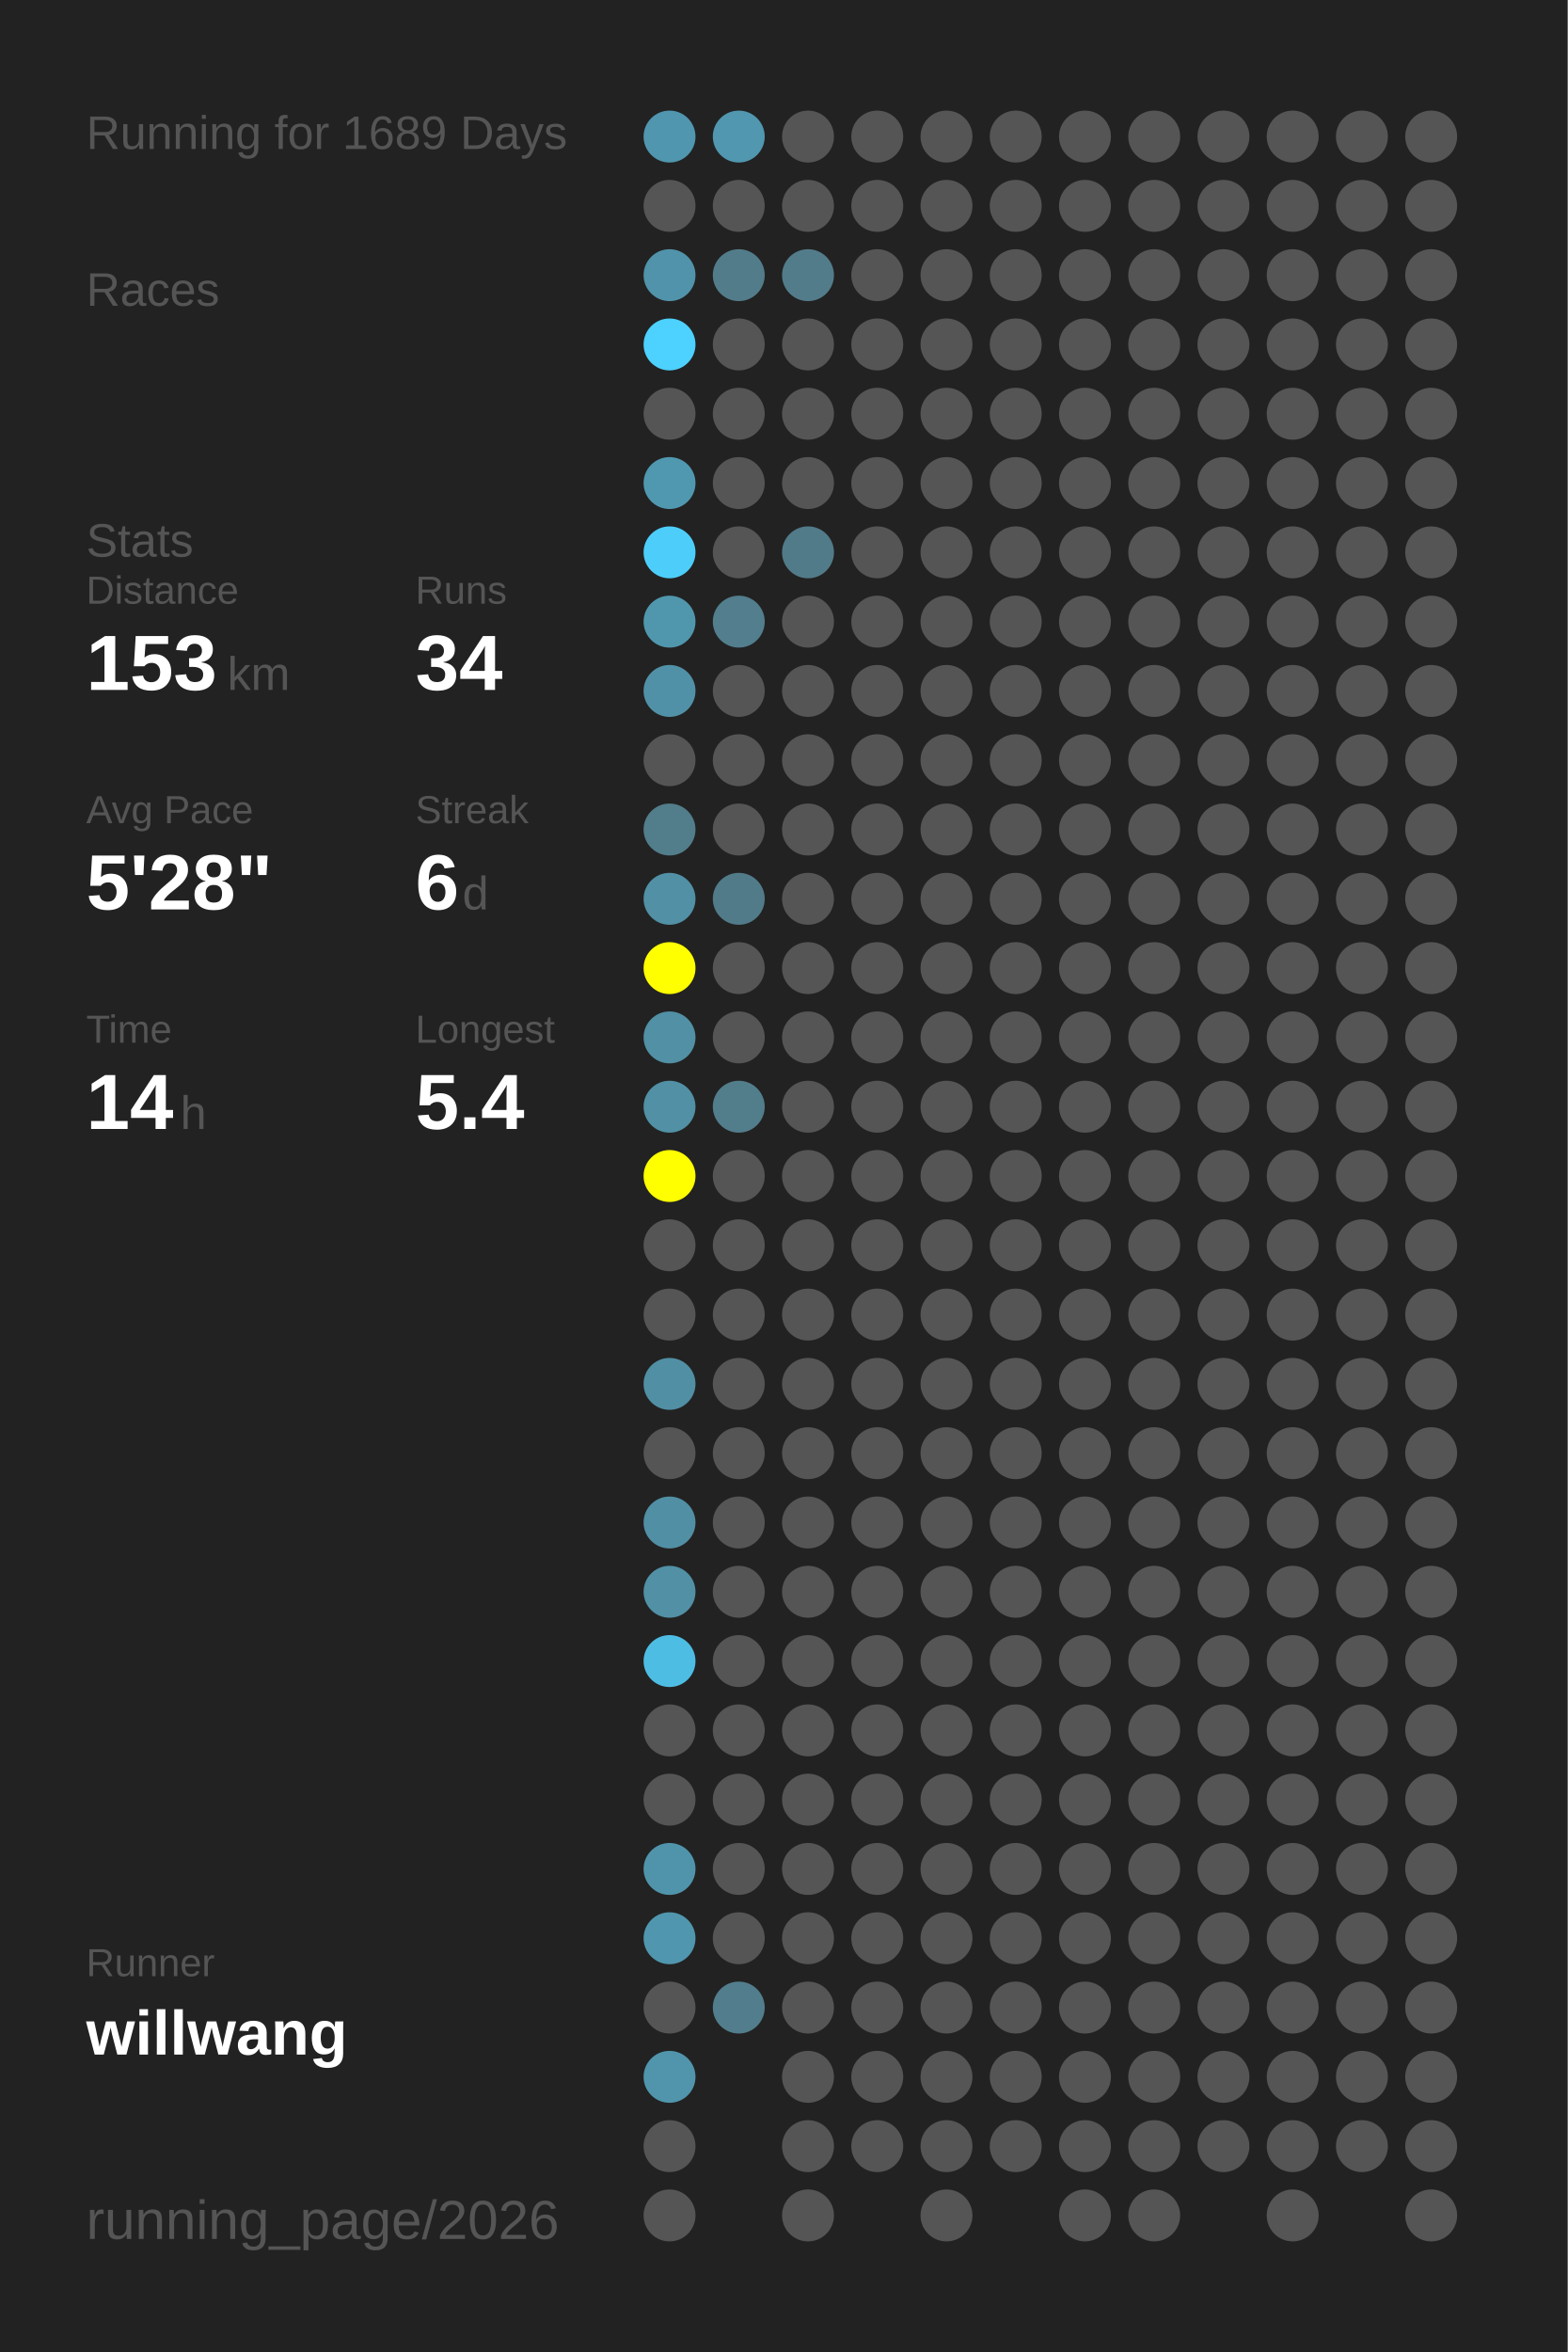
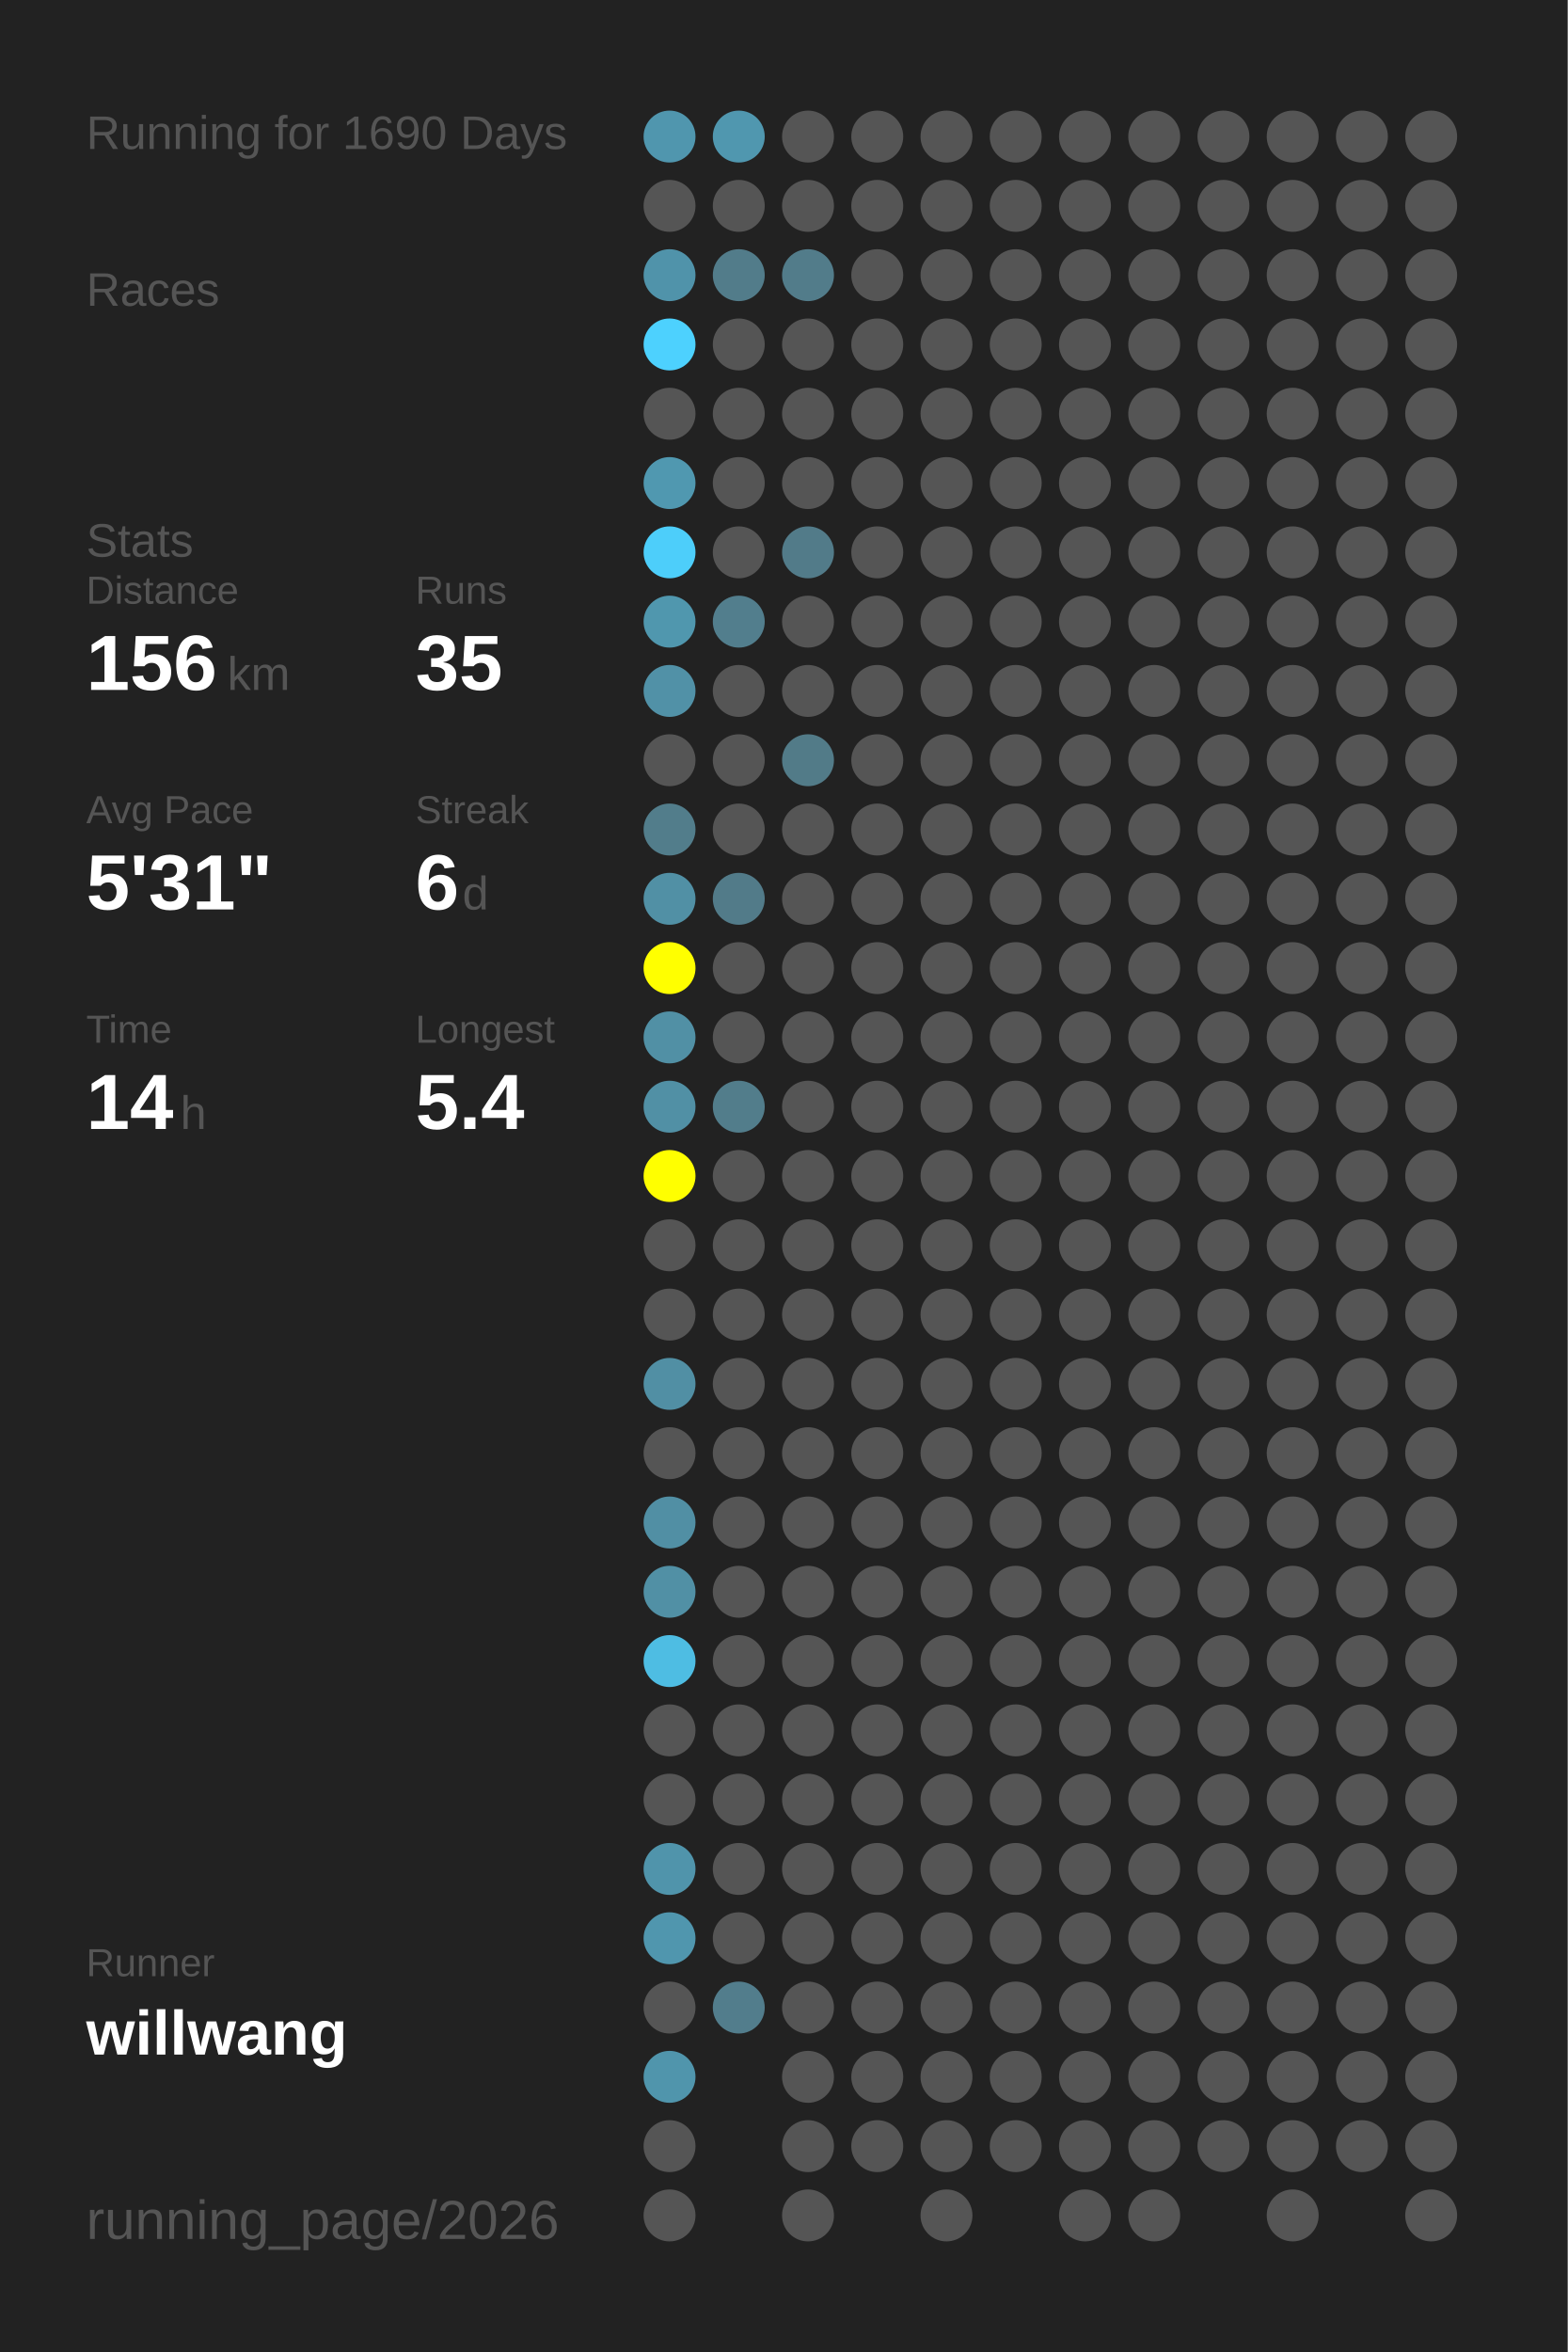
<svg xmlns="http://www.w3.org/2000/svg" baseProfile="full" height="300mm" version="1.1" viewBox="0,0,200,300" width="200mm">
  <defs />
  <rect fill="#222222" height="300" width="200" x="0" y="0" />
-   <text fill="#555555" style="font-size:6px; font-family:Arial;" x="11" y="19">Running for 1689 Days</text>
+   <text fill="#555555" style="font-size:6px; font-family:Arial;" x="11" y="19">Running for 1690 Days</text>
  <text fill="#555555" style="font-size:6px; font-family:Arial;" x="11" y="39">Races</text>
  <text fill="#555555" style="font-size:6px; font-family:Arial;" x="11" y="71">Stats</text>
  <text fill="#555555" style="font-size:5px; font-family:Arial;" x="11" y="77">Distance</text>
-   <text fill="#FFFFFF" style="font-size:10px; font-family:Arial; font-weight:bold;" x="11" y="88">153</text>
+   <text fill="#FFFFFF" style="font-size:10px; font-family:Arial; font-weight:bold;" x="11" y="88">156</text>
  <text fill="#555555" style="font-size:6px; font-family:Arial;" x="29" y="88">km</text>
  <text fill="#555555" style="font-size:5px; font-family:Arial;" x="53" y="77">Runs</text>
-   <text fill="#FFFFFF" style="font-size:10px; font-family:Arial; font-weight:bold;" x="53" y="88">34</text>
+   <text fill="#FFFFFF" style="font-size:10px; font-family:Arial; font-weight:bold;" x="53" y="88">35</text>
  <text fill="#555555" style="font-size:5px; font-family:Arial;" x="11" y="105">Avg Pace</text>
-   <text fill="#FFFFFF" style="font-size:10px; font-family:Arial; font-weight:bold;" x="11" y="116">5'28"</text>
+   <text fill="#FFFFFF" style="font-size:10px; font-family:Arial; font-weight:bold;" x="11" y="116">5'31"</text>
  <text fill="#555555" style="font-size:5px; font-family:Arial;" x="53" y="105">Streak</text>
  <text fill="#FFFFFF" style="font-size:10px; font-family:Arial; font-weight:bold;" x="53" y="116">6</text>
  <text fill="#555555" style="font-size:6px; font-family:Arial;" x="59" y="116">d</text>
  <text fill="#555555" style="font-size:5px; font-family:Arial;" x="11" y="133">Time</text>
  <text fill="#FFFFFF" style="font-size:10px; font-family:Arial; font-weight:bold;" x="11" y="144">14</text>
  <text fill="#555555" style="font-size:6px; font-family:Arial;" x="23" y="144">h</text>
  <text fill="#555555" style="font-size:5px; font-family:Arial;" x="53" y="133">Longest</text>
  <text fill="#FFFFFF" style="font-size:10px; font-family:Arial; font-weight:bold;" x="53" y="144">5.4</text>
  <text fill="#555555" style="font-size:5px; font-family:Arial;" x="11" y="252.065">Runner</text>
  <text fill="#FFFFFF" style="font-size:8px; font-family:Arial; font-weight:bold;" x="11" y="262.065">willwang</text>
  <text fill="#555555" style="font-size:7px; font-family:Arial;" x="11" y="285.581">running_page/2026</text>
  <circle cx="85.417" cy="17.419" fill="#5096ae" r="3.312" />
  <circle cx="85.417" cy="26.258" fill="#555555" r="3.312" />
  <circle cx="85.417" cy="35.097" fill="#5093aa" r="3.312" />
  <circle cx="85.417" cy="43.935" fill="#4dd1fe" r="3.312" />
  <circle cx="85.417" cy="52.774" fill="#555555" r="3.312" />
  <circle cx="85.417" cy="61.613" fill="#5098b0" r="3.312" />
  <circle cx="85.417" cy="70.452" fill="#4dcefa" r="3.312" />
  <circle cx="85.417" cy="79.29" fill="#5097ae" r="3.312" />
  <circle cx="85.417" cy="88.129" fill="#5191a7" r="3.312" />
  <circle cx="85.417" cy="96.968" fill="#555555" r="3.312" />
  <circle cx="85.417" cy="105.806" fill="#527d8b" r="3.312" />
  <circle cx="85.417" cy="114.645" fill="#5190a5" r="3.312" />
  <circle cx="85.417" cy="123.484" fill="#FFFF00" r="3.312" />
  <circle cx="85.417" cy="132.323" fill="#5190a5" r="3.312" />
  <circle cx="85.417" cy="141.161" fill="#5190a5" r="3.312" />
  <circle cx="85.417" cy="150" fill="#FFFF00" r="3.312" />
  <circle cx="85.417" cy="158.839" fill="#555555" r="3.312" />
  <circle cx="85.417" cy="167.677" fill="#555555" r="3.312" />
  <circle cx="85.417" cy="176.516" fill="#518fa4" r="3.312" />
  <circle cx="85.417" cy="185.355" fill="#555555" r="3.312" />
  <circle cx="85.417" cy="194.194" fill="#518fa4" r="3.312" />
  <circle cx="85.417" cy="203.032" fill="#5190a5" r="3.312" />
  <circle cx="85.417" cy="211.871" fill="#4ebde3" r="3.312" />
  <circle cx="85.417" cy="220.71" fill="#555555" r="3.312" />
  <circle cx="85.417" cy="229.548" fill="#555555" r="3.312" />
  <circle cx="85.417" cy="238.387" fill="#5094ab" r="3.312" />
  <circle cx="85.417" cy="247.226" fill="#5096ae" r="3.312" />
  <circle cx="85.417" cy="256.065" fill="#555555" r="3.312" />
  <circle cx="85.417" cy="264.903" fill="#5095ac" r="3.312" />
  <circle cx="85.417" cy="273.742" fill="#555555" r="3.312" />
  <circle cx="85.417" cy="282.581" fill="#555555" r="3.312" />
  <circle cx="94.25" cy="17.419" fill="#5097af" r="3.312" />
  <circle cx="94.25" cy="26.258" fill="#555555" r="3.312" />
  <circle cx="94.25" cy="35.097" fill="#527c8a" r="3.312" />
  <circle cx="94.25" cy="43.935" fill="#555555" r="3.312" />
  <circle cx="94.25" cy="52.774" fill="#555555" r="3.312" />
  <circle cx="94.25" cy="61.613" fill="#555555" r="3.312" />
  <circle cx="94.25" cy="70.452" fill="#555555" r="3.312" />
  <circle cx="94.25" cy="79.29" fill="#527e8d" r="3.312" />
  <circle cx="94.25" cy="88.129" fill="#555555" r="3.312" />
  <circle cx="94.25" cy="96.968" fill="#555555" r="3.312" />
  <circle cx="94.25" cy="105.806" fill="#555555" r="3.312" />
  <circle cx="94.25" cy="114.645" fill="#527b89" r="3.312" />
  <circle cx="94.25" cy="123.484" fill="#555555" r="3.312" />
  <circle cx="94.25" cy="132.323" fill="#555555" r="3.312" />
  <circle cx="94.25" cy="141.161" fill="#527d8b" r="3.312" />
  <circle cx="94.25" cy="150" fill="#555555" r="3.312" />
  <circle cx="94.25" cy="158.839" fill="#555555" r="3.312" />
  <circle cx="94.25" cy="167.677" fill="#555555" r="3.312" />
  <circle cx="94.25" cy="176.516" fill="#555555" r="3.312" />
  <circle cx="94.25" cy="185.355" fill="#555555" r="3.312" />
  <circle cx="94.25" cy="194.194" fill="#555555" r="3.312" />
  <circle cx="94.25" cy="203.032" fill="#555555" r="3.312" />
  <circle cx="94.25" cy="211.871" fill="#555555" r="3.312" />
  <circle cx="94.25" cy="220.71" fill="#555555" r="3.312" />
  <circle cx="94.25" cy="229.548" fill="#555555" r="3.312" />
  <circle cx="94.25" cy="238.387" fill="#555555" r="3.312" />
  <circle cx="94.25" cy="247.226" fill="#555555" r="3.312" />
  <circle cx="94.25" cy="256.065" fill="#527d8c" r="3.312" />
  <circle cx="103.083" cy="17.419" fill="#555555" r="3.312" />
  <circle cx="103.083" cy="26.258" fill="#555555" r="3.312" />
  <circle cx="103.083" cy="35.097" fill="#527c8a" r="3.312" />
  <circle cx="103.083" cy="43.935" fill="#555555" r="3.312" />
  <circle cx="103.083" cy="52.774" fill="#555555" r="3.312" />
  <circle cx="103.083" cy="61.613" fill="#555555" r="3.312" />
  <circle cx="103.083" cy="70.452" fill="#527b89" r="3.312" />
  <circle cx="103.083" cy="79.29" fill="#555555" r="3.312" />
  <circle cx="103.083" cy="88.129" fill="#555555" r="3.312" />
-   <circle cx="103.083" cy="96.968" fill="#555555" r="3.312" />
+   <circle cx="103.083" cy="96.968" fill="#527b88" r="3.312" />
  <circle cx="103.083" cy="105.806" fill="#555555" r="3.312" />
  <circle cx="103.083" cy="114.645" fill="#555555" r="3.312" />
  <circle cx="103.083" cy="123.484" fill="#555555" r="3.312" />
  <circle cx="103.083" cy="132.323" fill="#555555" r="3.312" />
  <circle cx="103.083" cy="141.161" fill="#555555" r="3.312" />
  <circle cx="103.083" cy="150" fill="#555555" r="3.312" />
  <circle cx="103.083" cy="158.839" fill="#555555" r="3.312" />
  <circle cx="103.083" cy="167.677" fill="#555555" r="3.312" />
  <circle cx="103.083" cy="176.516" fill="#555555" r="3.312" />
  <circle cx="103.083" cy="185.355" fill="#555555" r="3.312" />
  <circle cx="103.083" cy="194.194" fill="#555555" r="3.312" />
  <circle cx="103.083" cy="203.032" fill="#555555" r="3.312" />
  <circle cx="103.083" cy="211.871" fill="#555555" r="3.312" />
  <circle cx="103.083" cy="220.71" fill="#555555" r="3.312" />
  <circle cx="103.083" cy="229.548" fill="#555555" r="3.312" />
  <circle cx="103.083" cy="238.387" fill="#555555" r="3.312" />
  <circle cx="103.083" cy="247.226" fill="#555555" r="3.312" />
  <circle cx="103.083" cy="256.065" fill="#555555" r="3.312" />
  <circle cx="103.083" cy="264.903" fill="#555555" r="3.312" />
  <circle cx="103.083" cy="273.742" fill="#555555" r="3.312" />
  <circle cx="103.083" cy="282.581" fill="#555555" r="3.312" />
  <circle cx="111.917" cy="17.419" fill="#555555" r="3.312" />
  <circle cx="111.917" cy="26.258" fill="#555555" r="3.312" />
  <circle cx="111.917" cy="35.097" fill="#555555" r="3.312" />
  <circle cx="111.917" cy="43.935" fill="#555555" r="3.312" />
  <circle cx="111.917" cy="52.774" fill="#555555" r="3.312" />
  <circle cx="111.917" cy="61.613" fill="#555555" r="3.312" />
  <circle cx="111.917" cy="70.452" fill="#555555" r="3.312" />
  <circle cx="111.917" cy="79.29" fill="#555555" r="3.312" />
  <circle cx="111.917" cy="88.129" fill="#555555" r="3.312" />
  <circle cx="111.917" cy="96.968" fill="#555555" r="3.312" />
  <circle cx="111.917" cy="105.806" fill="#555555" r="3.312" />
  <circle cx="111.917" cy="114.645" fill="#555555" r="3.312" />
  <circle cx="111.917" cy="123.484" fill="#555555" r="3.312" />
  <circle cx="111.917" cy="132.323" fill="#555555" r="3.312" />
  <circle cx="111.917" cy="141.161" fill="#555555" r="3.312" />
  <circle cx="111.917" cy="150" fill="#555555" r="3.312" />
  <circle cx="111.917" cy="158.839" fill="#555555" r="3.312" />
  <circle cx="111.917" cy="167.677" fill="#555555" r="3.312" />
  <circle cx="111.917" cy="176.516" fill="#555555" r="3.312" />
  <circle cx="111.917" cy="185.355" fill="#555555" r="3.312" />
  <circle cx="111.917" cy="194.194" fill="#555555" r="3.312" />
  <circle cx="111.917" cy="203.032" fill="#555555" r="3.312" />
  <circle cx="111.917" cy="211.871" fill="#555555" r="3.312" />
  <circle cx="111.917" cy="220.71" fill="#555555" r="3.312" />
  <circle cx="111.917" cy="229.548" fill="#555555" r="3.312" />
  <circle cx="111.917" cy="238.387" fill="#555555" r="3.312" />
  <circle cx="111.917" cy="247.226" fill="#555555" r="3.312" />
  <circle cx="111.917" cy="256.065" fill="#555555" r="3.312" />
  <circle cx="111.917" cy="264.903" fill="#555555" r="3.312" />
  <circle cx="111.917" cy="273.742" fill="#555555" r="3.312" />
  <circle cx="120.75" cy="17.419" fill="#555555" r="3.312" />
  <circle cx="120.75" cy="26.258" fill="#555555" r="3.312" />
  <circle cx="120.75" cy="35.097" fill="#555555" r="3.312" />
  <circle cx="120.75" cy="43.935" fill="#555555" r="3.312" />
  <circle cx="120.75" cy="52.774" fill="#555555" r="3.312" />
  <circle cx="120.75" cy="61.613" fill="#555555" r="3.312" />
  <circle cx="120.75" cy="70.452" fill="#555555" r="3.312" />
  <circle cx="120.75" cy="79.29" fill="#555555" r="3.312" />
  <circle cx="120.75" cy="88.129" fill="#555555" r="3.312" />
  <circle cx="120.75" cy="96.968" fill="#555555" r="3.312" />
  <circle cx="120.75" cy="105.806" fill="#555555" r="3.312" />
  <circle cx="120.75" cy="114.645" fill="#555555" r="3.312" />
  <circle cx="120.75" cy="123.484" fill="#555555" r="3.312" />
  <circle cx="120.75" cy="132.323" fill="#555555" r="3.312" />
  <circle cx="120.75" cy="141.161" fill="#555555" r="3.312" />
  <circle cx="120.75" cy="150" fill="#555555" r="3.312" />
  <circle cx="120.75" cy="158.839" fill="#555555" r="3.312" />
  <circle cx="120.75" cy="167.677" fill="#555555" r="3.312" />
  <circle cx="120.75" cy="176.516" fill="#555555" r="3.312" />
  <circle cx="120.75" cy="185.355" fill="#555555" r="3.312" />
  <circle cx="120.75" cy="194.194" fill="#555555" r="3.312" />
  <circle cx="120.75" cy="203.032" fill="#555555" r="3.312" />
  <circle cx="120.75" cy="211.871" fill="#555555" r="3.312" />
  <circle cx="120.75" cy="220.71" fill="#555555" r="3.312" />
  <circle cx="120.75" cy="229.548" fill="#555555" r="3.312" />
  <circle cx="120.75" cy="238.387" fill="#555555" r="3.312" />
  <circle cx="120.75" cy="247.226" fill="#555555" r="3.312" />
  <circle cx="120.75" cy="256.065" fill="#555555" r="3.312" />
  <circle cx="120.75" cy="264.903" fill="#555555" r="3.312" />
  <circle cx="120.75" cy="273.742" fill="#555555" r="3.312" />
  <circle cx="120.75" cy="282.581" fill="#555555" r="3.312" />
  <circle cx="129.583" cy="17.419" fill="#555555" r="3.312" />
  <circle cx="129.583" cy="26.258" fill="#555555" r="3.312" />
  <circle cx="129.583" cy="35.097" fill="#555555" r="3.312" />
  <circle cx="129.583" cy="43.935" fill="#555555" r="3.312" />
  <circle cx="129.583" cy="52.774" fill="#555555" r="3.312" />
  <circle cx="129.583" cy="61.613" fill="#555555" r="3.312" />
  <circle cx="129.583" cy="70.452" fill="#555555" r="3.312" />
  <circle cx="129.583" cy="79.29" fill="#555555" r="3.312" />
  <circle cx="129.583" cy="88.129" fill="#555555" r="3.312" />
  <circle cx="129.583" cy="96.968" fill="#555555" r="3.312" />
  <circle cx="129.583" cy="105.806" fill="#555555" r="3.312" />
  <circle cx="129.583" cy="114.645" fill="#555555" r="3.312" />
  <circle cx="129.583" cy="123.484" fill="#555555" r="3.312" />
  <circle cx="129.583" cy="132.323" fill="#555555" r="3.312" />
  <circle cx="129.583" cy="141.161" fill="#555555" r="3.312" />
  <circle cx="129.583" cy="150" fill="#555555" r="3.312" />
  <circle cx="129.583" cy="158.839" fill="#555555" r="3.312" />
  <circle cx="129.583" cy="167.677" fill="#555555" r="3.312" />
  <circle cx="129.583" cy="176.516" fill="#555555" r="3.312" />
  <circle cx="129.583" cy="185.355" fill="#555555" r="3.312" />
  <circle cx="129.583" cy="194.194" fill="#555555" r="3.312" />
  <circle cx="129.583" cy="203.032" fill="#555555" r="3.312" />
  <circle cx="129.583" cy="211.871" fill="#555555" r="3.312" />
  <circle cx="129.583" cy="220.71" fill="#555555" r="3.312" />
  <circle cx="129.583" cy="229.548" fill="#555555" r="3.312" />
  <circle cx="129.583" cy="238.387" fill="#555555" r="3.312" />
  <circle cx="129.583" cy="247.226" fill="#555555" r="3.312" />
  <circle cx="129.583" cy="256.065" fill="#555555" r="3.312" />
  <circle cx="129.583" cy="264.903" fill="#555555" r="3.312" />
  <circle cx="129.583" cy="273.742" fill="#555555" r="3.312" />
  <circle cx="138.417" cy="17.419" fill="#555555" r="3.312" />
  <circle cx="138.417" cy="26.258" fill="#555555" r="3.312" />
  <circle cx="138.417" cy="35.097" fill="#555555" r="3.312" />
  <circle cx="138.417" cy="43.935" fill="#555555" r="3.312" />
  <circle cx="138.417" cy="52.774" fill="#555555" r="3.312" />
  <circle cx="138.417" cy="61.613" fill="#555555" r="3.312" />
  <circle cx="138.417" cy="70.452" fill="#555555" r="3.312" />
  <circle cx="138.417" cy="79.29" fill="#555555" r="3.312" />
  <circle cx="138.417" cy="88.129" fill="#555555" r="3.312" />
  <circle cx="138.417" cy="96.968" fill="#555555" r="3.312" />
  <circle cx="138.417" cy="105.806" fill="#555555" r="3.312" />
  <circle cx="138.417" cy="114.645" fill="#555555" r="3.312" />
  <circle cx="138.417" cy="123.484" fill="#555555" r="3.312" />
  <circle cx="138.417" cy="132.323" fill="#555555" r="3.312" />
  <circle cx="138.417" cy="141.161" fill="#555555" r="3.312" />
  <circle cx="138.417" cy="150" fill="#555555" r="3.312" />
  <circle cx="138.417" cy="158.839" fill="#555555" r="3.312" />
  <circle cx="138.417" cy="167.677" fill="#555555" r="3.312" />
  <circle cx="138.417" cy="176.516" fill="#555555" r="3.312" />
  <circle cx="138.417" cy="185.355" fill="#555555" r="3.312" />
  <circle cx="138.417" cy="194.194" fill="#555555" r="3.312" />
  <circle cx="138.417" cy="203.032" fill="#555555" r="3.312" />
  <circle cx="138.417" cy="211.871" fill="#555555" r="3.312" />
  <circle cx="138.417" cy="220.71" fill="#555555" r="3.312" />
  <circle cx="138.417" cy="229.548" fill="#555555" r="3.312" />
  <circle cx="138.417" cy="238.387" fill="#555555" r="3.312" />
  <circle cx="138.417" cy="247.226" fill="#555555" r="3.312" />
  <circle cx="138.417" cy="256.065" fill="#555555" r="3.312" />
  <circle cx="138.417" cy="264.903" fill="#555555" r="3.312" />
  <circle cx="138.417" cy="273.742" fill="#555555" r="3.312" />
  <circle cx="138.417" cy="282.581" fill="#555555" r="3.312" />
  <circle cx="147.25" cy="17.419" fill="#555555" r="3.312" />
  <circle cx="147.25" cy="26.258" fill="#555555" r="3.312" />
  <circle cx="147.25" cy="35.097" fill="#555555" r="3.312" />
  <circle cx="147.25" cy="43.935" fill="#555555" r="3.312" />
  <circle cx="147.25" cy="52.774" fill="#555555" r="3.312" />
  <circle cx="147.25" cy="61.613" fill="#555555" r="3.312" />
  <circle cx="147.25" cy="70.452" fill="#555555" r="3.312" />
  <circle cx="147.25" cy="79.29" fill="#555555" r="3.312" />
  <circle cx="147.25" cy="88.129" fill="#555555" r="3.312" />
  <circle cx="147.25" cy="96.968" fill="#555555" r="3.312" />
  <circle cx="147.25" cy="105.806" fill="#555555" r="3.312" />
  <circle cx="147.25" cy="114.645" fill="#555555" r="3.312" />
  <circle cx="147.25" cy="123.484" fill="#555555" r="3.312" />
  <circle cx="147.25" cy="132.323" fill="#555555" r="3.312" />
  <circle cx="147.25" cy="141.161" fill="#555555" r="3.312" />
  <circle cx="147.25" cy="150" fill="#555555" r="3.312" />
  <circle cx="147.25" cy="158.839" fill="#555555" r="3.312" />
  <circle cx="147.25" cy="167.677" fill="#555555" r="3.312" />
  <circle cx="147.25" cy="176.516" fill="#555555" r="3.312" />
  <circle cx="147.25" cy="185.355" fill="#555555" r="3.312" />
  <circle cx="147.25" cy="194.194" fill="#555555" r="3.312" />
  <circle cx="147.25" cy="203.032" fill="#555555" r="3.312" />
  <circle cx="147.25" cy="211.871" fill="#555555" r="3.312" />
  <circle cx="147.25" cy="220.71" fill="#555555" r="3.312" />
  <circle cx="147.25" cy="229.548" fill="#555555" r="3.312" />
  <circle cx="147.25" cy="238.387" fill="#555555" r="3.312" />
  <circle cx="147.25" cy="247.226" fill="#555555" r="3.312" />
  <circle cx="147.25" cy="256.065" fill="#555555" r="3.312" />
  <circle cx="147.25" cy="264.903" fill="#555555" r="3.312" />
  <circle cx="147.25" cy="273.742" fill="#555555" r="3.312" />
  <circle cx="147.25" cy="282.581" fill="#555555" r="3.312" />
  <circle cx="156.083" cy="17.419" fill="#555555" r="3.312" />
  <circle cx="156.083" cy="26.258" fill="#555555" r="3.312" />
  <circle cx="156.083" cy="35.097" fill="#555555" r="3.312" />
  <circle cx="156.083" cy="43.935" fill="#555555" r="3.312" />
  <circle cx="156.083" cy="52.774" fill="#555555" r="3.312" />
  <circle cx="156.083" cy="61.613" fill="#555555" r="3.312" />
  <circle cx="156.083" cy="70.452" fill="#555555" r="3.312" />
  <circle cx="156.083" cy="79.29" fill="#555555" r="3.312" />
  <circle cx="156.083" cy="88.129" fill="#555555" r="3.312" />
  <circle cx="156.083" cy="96.968" fill="#555555" r="3.312" />
  <circle cx="156.083" cy="105.806" fill="#555555" r="3.312" />
  <circle cx="156.083" cy="114.645" fill="#555555" r="3.312" />
  <circle cx="156.083" cy="123.484" fill="#555555" r="3.312" />
  <circle cx="156.083" cy="132.323" fill="#555555" r="3.312" />
  <circle cx="156.083" cy="141.161" fill="#555555" r="3.312" />
  <circle cx="156.083" cy="150" fill="#555555" r="3.312" />
  <circle cx="156.083" cy="158.839" fill="#555555" r="3.312" />
  <circle cx="156.083" cy="167.677" fill="#555555" r="3.312" />
  <circle cx="156.083" cy="176.516" fill="#555555" r="3.312" />
  <circle cx="156.083" cy="185.355" fill="#555555" r="3.312" />
  <circle cx="156.083" cy="194.194" fill="#555555" r="3.312" />
  <circle cx="156.083" cy="203.032" fill="#555555" r="3.312" />
  <circle cx="156.083" cy="211.871" fill="#555555" r="3.312" />
  <circle cx="156.083" cy="220.71" fill="#555555" r="3.312" />
  <circle cx="156.083" cy="229.548" fill="#555555" r="3.312" />
  <circle cx="156.083" cy="238.387" fill="#555555" r="3.312" />
  <circle cx="156.083" cy="247.226" fill="#555555" r="3.312" />
  <circle cx="156.083" cy="256.065" fill="#555555" r="3.312" />
  <circle cx="156.083" cy="264.903" fill="#555555" r="3.312" />
  <circle cx="156.083" cy="273.742" fill="#555555" r="3.312" />
  <circle cx="164.917" cy="17.419" fill="#555555" r="3.312" />
  <circle cx="164.917" cy="26.258" fill="#555555" r="3.312" />
  <circle cx="164.917" cy="35.097" fill="#555555" r="3.312" />
  <circle cx="164.917" cy="43.935" fill="#555555" r="3.312" />
  <circle cx="164.917" cy="52.774" fill="#555555" r="3.312" />
  <circle cx="164.917" cy="61.613" fill="#555555" r="3.312" />
  <circle cx="164.917" cy="70.452" fill="#555555" r="3.312" />
  <circle cx="164.917" cy="79.29" fill="#555555" r="3.312" />
  <circle cx="164.917" cy="88.129" fill="#555555" r="3.312" />
  <circle cx="164.917" cy="96.968" fill="#555555" r="3.312" />
  <circle cx="164.917" cy="105.806" fill="#555555" r="3.312" />
  <circle cx="164.917" cy="114.645" fill="#555555" r="3.312" />
  <circle cx="164.917" cy="123.484" fill="#555555" r="3.312" />
  <circle cx="164.917" cy="132.323" fill="#555555" r="3.312" />
  <circle cx="164.917" cy="141.161" fill="#555555" r="3.312" />
  <circle cx="164.917" cy="150" fill="#555555" r="3.312" />
  <circle cx="164.917" cy="158.839" fill="#555555" r="3.312" />
  <circle cx="164.917" cy="167.677" fill="#555555" r="3.312" />
  <circle cx="164.917" cy="176.516" fill="#555555" r="3.312" />
  <circle cx="164.917" cy="185.355" fill="#555555" r="3.312" />
  <circle cx="164.917" cy="194.194" fill="#555555" r="3.312" />
  <circle cx="164.917" cy="203.032" fill="#555555" r="3.312" />
  <circle cx="164.917" cy="211.871" fill="#555555" r="3.312" />
  <circle cx="164.917" cy="220.71" fill="#555555" r="3.312" />
  <circle cx="164.917" cy="229.548" fill="#555555" r="3.312" />
  <circle cx="164.917" cy="238.387" fill="#555555" r="3.312" />
  <circle cx="164.917" cy="247.226" fill="#555555" r="3.312" />
  <circle cx="164.917" cy="256.065" fill="#555555" r="3.312" />
  <circle cx="164.917" cy="264.903" fill="#555555" r="3.312" />
  <circle cx="164.917" cy="273.742" fill="#555555" r="3.312" />
  <circle cx="164.917" cy="282.581" fill="#555555" r="3.312" />
  <circle cx="173.75" cy="17.419" fill="#555555" r="3.312" />
  <circle cx="173.75" cy="26.258" fill="#555555" r="3.312" />
  <circle cx="173.75" cy="35.097" fill="#555555" r="3.312" />
  <circle cx="173.75" cy="43.935" fill="#555555" r="3.312" />
  <circle cx="173.75" cy="52.774" fill="#555555" r="3.312" />
  <circle cx="173.75" cy="61.613" fill="#555555" r="3.312" />
  <circle cx="173.75" cy="70.452" fill="#555555" r="3.312" />
  <circle cx="173.75" cy="79.29" fill="#555555" r="3.312" />
  <circle cx="173.75" cy="88.129" fill="#555555" r="3.312" />
  <circle cx="173.75" cy="96.968" fill="#555555" r="3.312" />
  <circle cx="173.75" cy="105.806" fill="#555555" r="3.312" />
  <circle cx="173.75" cy="114.645" fill="#555555" r="3.312" />
  <circle cx="173.75" cy="123.484" fill="#555555" r="3.312" />
  <circle cx="173.75" cy="132.323" fill="#555555" r="3.312" />
  <circle cx="173.75" cy="141.161" fill="#555555" r="3.312" />
  <circle cx="173.75" cy="150" fill="#555555" r="3.312" />
  <circle cx="173.75" cy="158.839" fill="#555555" r="3.312" />
  <circle cx="173.75" cy="167.677" fill="#555555" r="3.312" />
  <circle cx="173.75" cy="176.516" fill="#555555" r="3.312" />
  <circle cx="173.75" cy="185.355" fill="#555555" r="3.312" />
  <circle cx="173.75" cy="194.194" fill="#555555" r="3.312" />
  <circle cx="173.75" cy="203.032" fill="#555555" r="3.312" />
  <circle cx="173.75" cy="211.871" fill="#555555" r="3.312" />
  <circle cx="173.75" cy="220.71" fill="#555555" r="3.312" />
  <circle cx="173.75" cy="229.548" fill="#555555" r="3.312" />
  <circle cx="173.75" cy="238.387" fill="#555555" r="3.312" />
  <circle cx="173.75" cy="247.226" fill="#555555" r="3.312" />
  <circle cx="173.75" cy="256.065" fill="#555555" r="3.312" />
  <circle cx="173.75" cy="264.903" fill="#555555" r="3.312" />
  <circle cx="173.75" cy="273.742" fill="#555555" r="3.312" />
  <circle cx="182.583" cy="17.419" fill="#555555" r="3.312" />
  <circle cx="182.583" cy="26.258" fill="#555555" r="3.312" />
  <circle cx="182.583" cy="35.097" fill="#555555" r="3.312" />
  <circle cx="182.583" cy="43.935" fill="#555555" r="3.312" />
  <circle cx="182.583" cy="52.774" fill="#555555" r="3.312" />
  <circle cx="182.583" cy="61.613" fill="#555555" r="3.312" />
  <circle cx="182.583" cy="70.452" fill="#555555" r="3.312" />
  <circle cx="182.583" cy="79.29" fill="#555555" r="3.312" />
  <circle cx="182.583" cy="88.129" fill="#555555" r="3.312" />
  <circle cx="182.583" cy="96.968" fill="#555555" r="3.312" />
  <circle cx="182.583" cy="105.806" fill="#555555" r="3.312" />
  <circle cx="182.583" cy="114.645" fill="#555555" r="3.312" />
  <circle cx="182.583" cy="123.484" fill="#555555" r="3.312" />
  <circle cx="182.583" cy="132.323" fill="#555555" r="3.312" />
  <circle cx="182.583" cy="141.161" fill="#555555" r="3.312" />
  <circle cx="182.583" cy="150" fill="#555555" r="3.312" />
  <circle cx="182.583" cy="158.839" fill="#555555" r="3.312" />
  <circle cx="182.583" cy="167.677" fill="#555555" r="3.312" />
  <circle cx="182.583" cy="176.516" fill="#555555" r="3.312" />
  <circle cx="182.583" cy="185.355" fill="#555555" r="3.312" />
  <circle cx="182.583" cy="194.194" fill="#555555" r="3.312" />
  <circle cx="182.583" cy="203.032" fill="#555555" r="3.312" />
  <circle cx="182.583" cy="211.871" fill="#555555" r="3.312" />
  <circle cx="182.583" cy="220.71" fill="#555555" r="3.312" />
  <circle cx="182.583" cy="229.548" fill="#555555" r="3.312" />
  <circle cx="182.583" cy="238.387" fill="#555555" r="3.312" />
  <circle cx="182.583" cy="247.226" fill="#555555" r="3.312" />
  <circle cx="182.583" cy="256.065" fill="#555555" r="3.312" />
  <circle cx="182.583" cy="264.903" fill="#555555" r="3.312" />
  <circle cx="182.583" cy="273.742" fill="#555555" r="3.312" />
  <circle cx="182.583" cy="282.581" fill="#555555" r="3.312" />
</svg>
